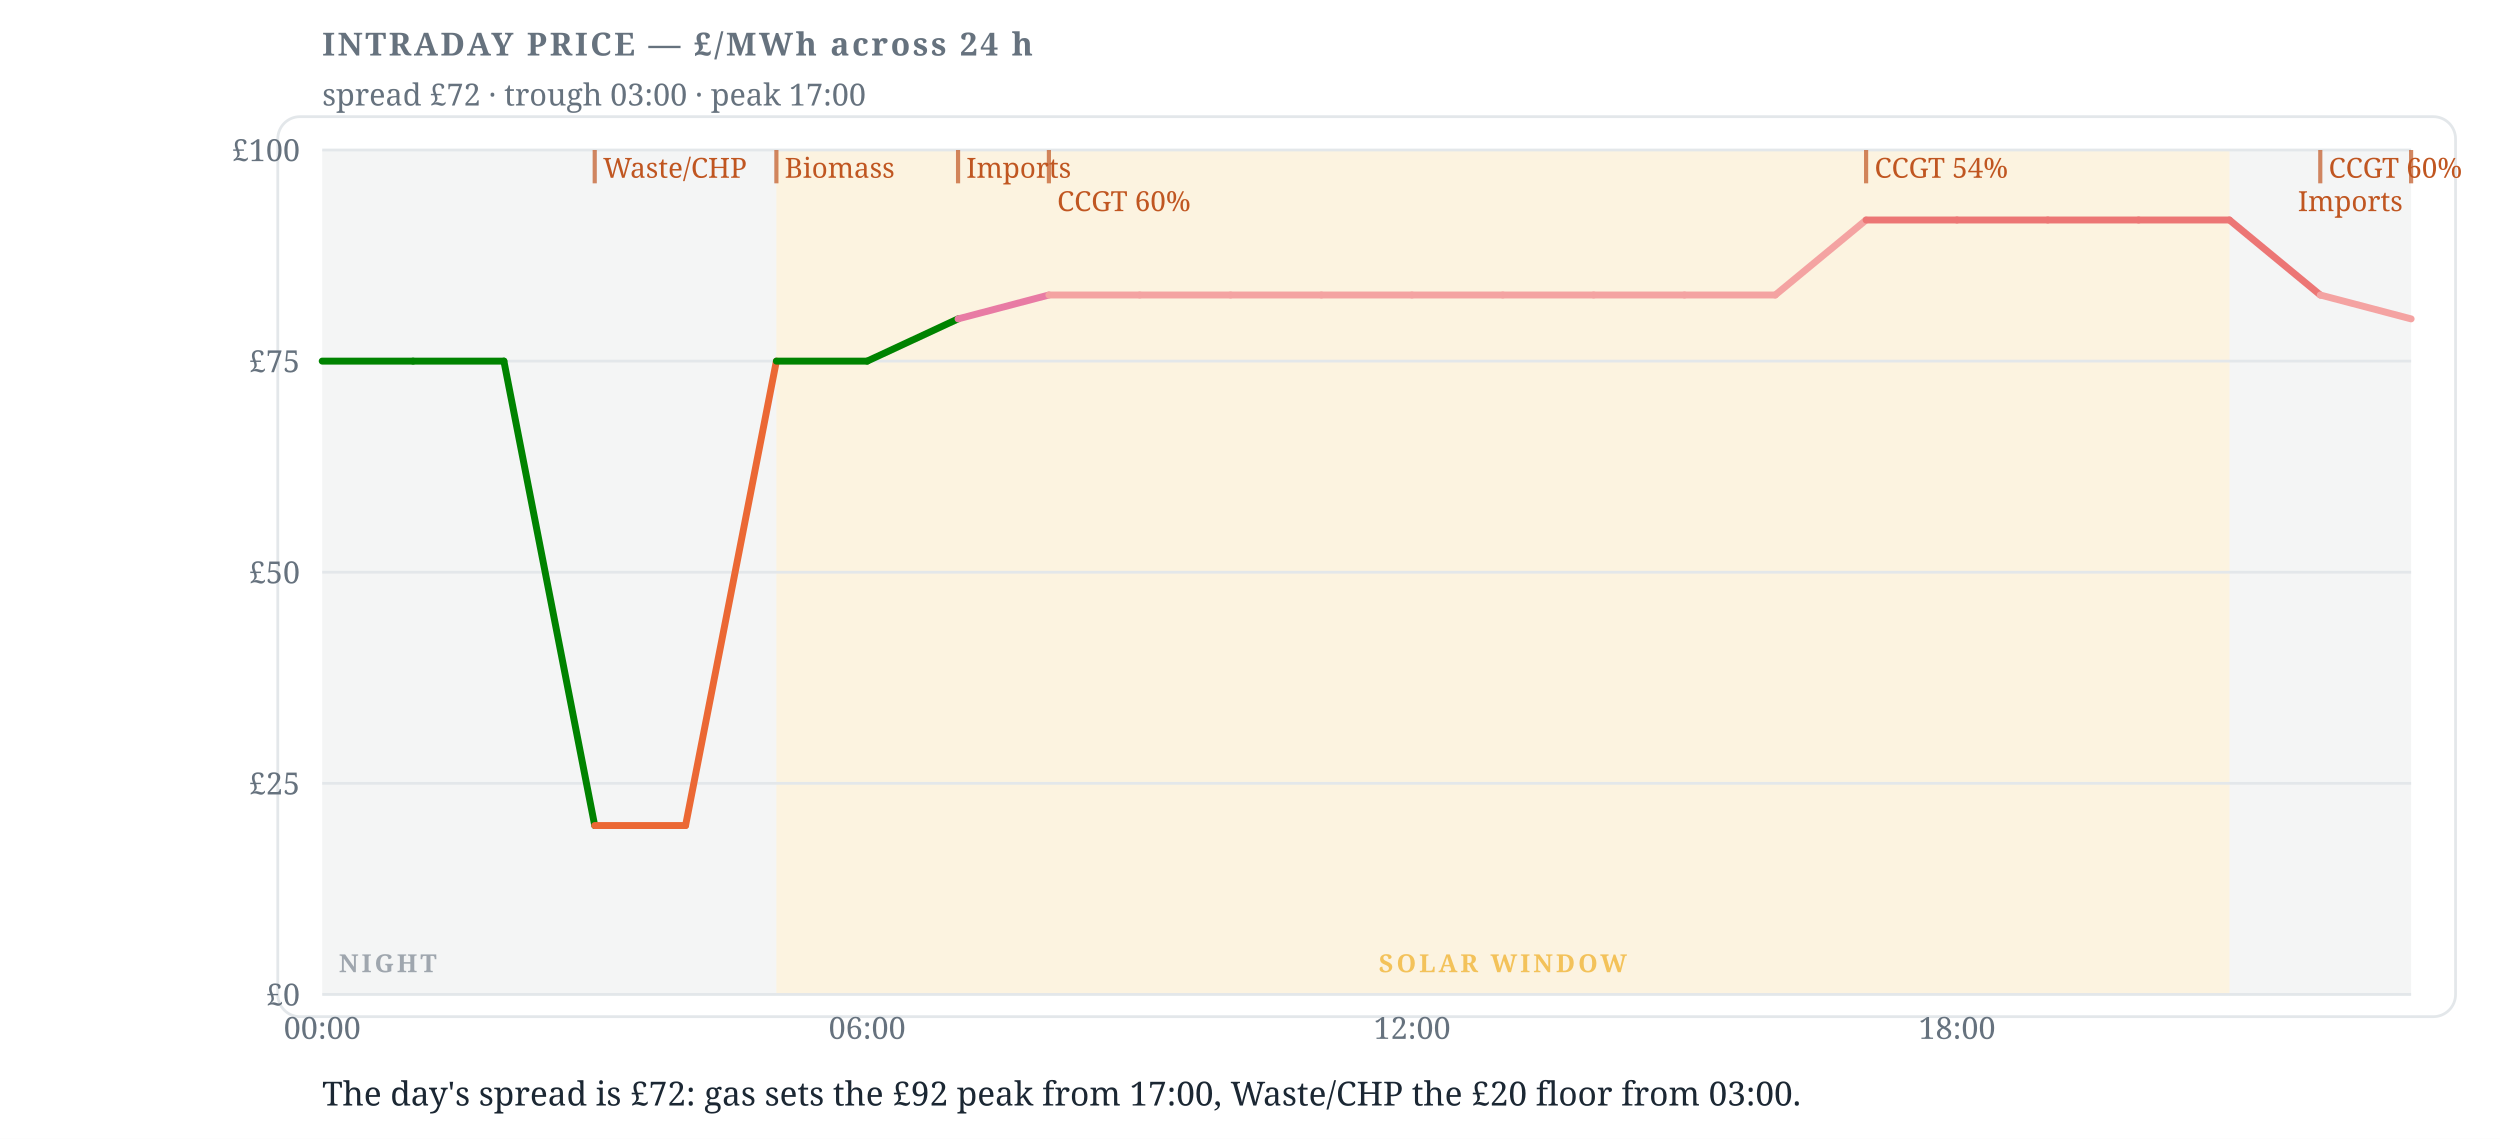
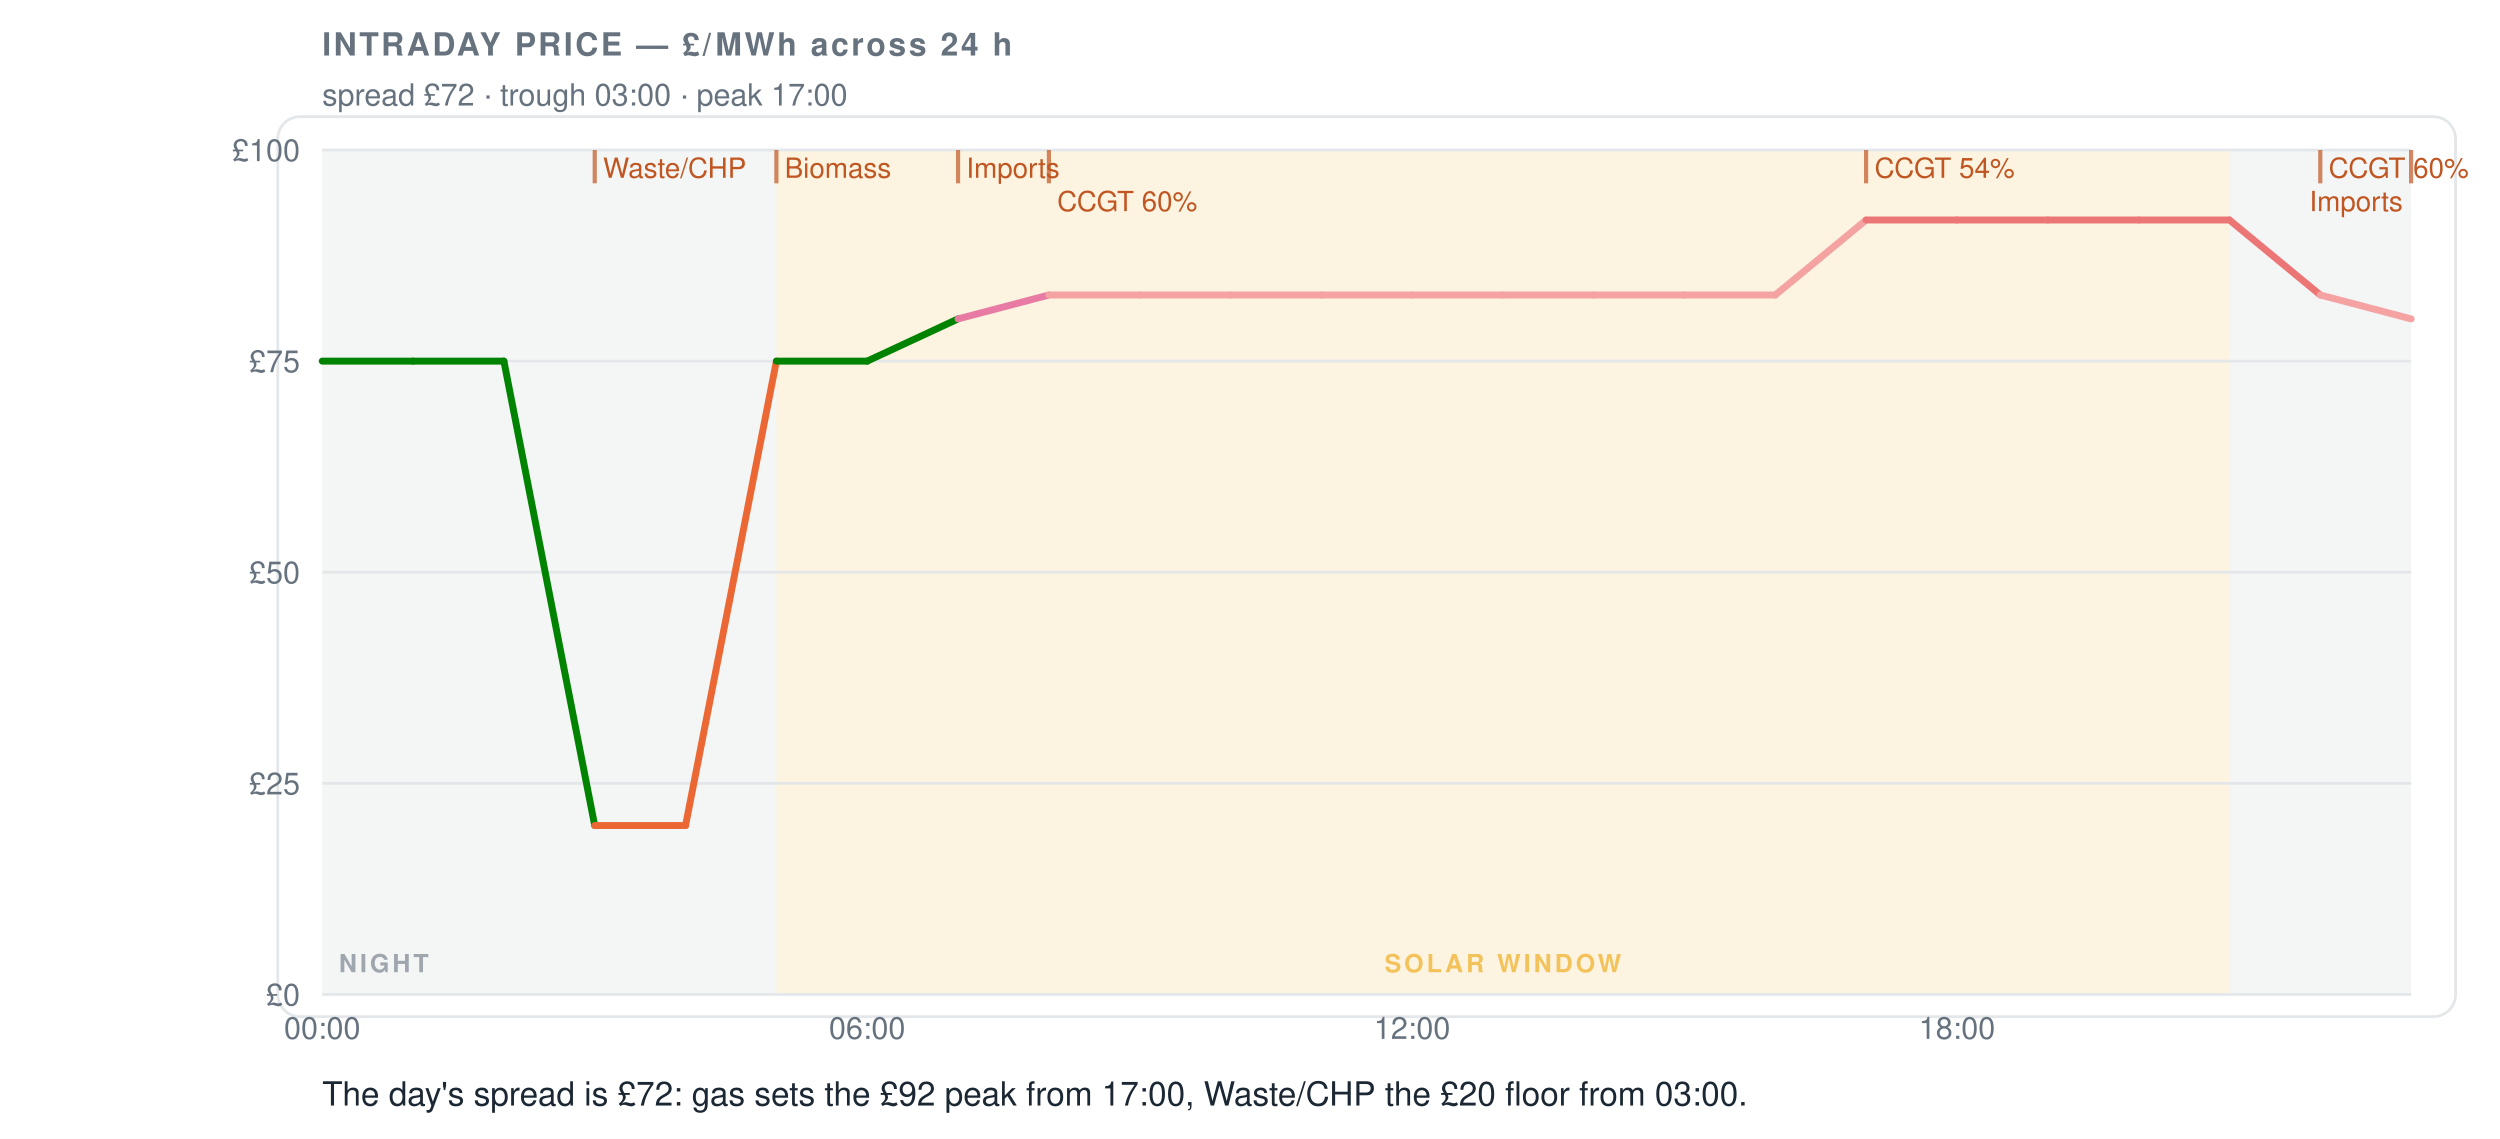
- <svg xmlns="http://www.w3.org/2000/svg" width="900" height="410" viewBox="0 0 900 410" font-family="Charter,Georgia,serif" data-tool="intraday" role="img" aria-label="The day's spread is £72: gas sets the £92 peak from 17:00, Waste/CHP the £20 floor from 03:00.">
+ <svg xmlns="http://www.w3.org/2000/svg" width="900" height="410" viewBox="0 0 900 410" font-family="&quot;Helvetica Neue&quot;,Helvetica,&quot;Segoe UI&quot;,Roboto,sans-serif" data-tool="intraday" role="img" aria-label="The day's spread is £72: gas sets the £92 peak from 17:00, Waste/CHP the £20 floor from 03:00.">
  <rect x="0" y="0" width="900" height="410" fill="#ffffff" />
  <rect x="100" y="42" width="784" height="324" rx="8" fill="#ffffff" stroke="#e3e7ea" />
  <text x="116" y="20" font-size="11.5" font-weight="700" letter-spacing=".08em" fill="#66727e">INTRADAY PRICE — £/MWh across 24 h</text>
  <text x="116" y="38" font-size="11" fill="#66727e">spread £72 · trough 03:00 · peak 17:00</text>
  <rect x="116" y="54" width="163.5" height="304" fill="#66727e12" />
  <rect x="802.6" y="54" width="65.4" height="304" fill="#66727e12" />
  <rect x="279.5" y="54" width="523.1" height="304" fill="#eda1001F" />
  <g opacity="0.6">
    <text x="122" y="350" font-size="9" font-weight="600" letter-spacing=".12em" fill="#66727e">NIGHT</text>
  </g>
  <g opacity="0.6">
    <text x="541.04" y="350" font-size="9" font-weight="600" letter-spacing=".12em" text-anchor="middle" fill="#eda100">SOLAR WINDOW</text>
  </g>
  <line x1="116" y1="358" x2="868" y2="358" stroke="#e3e7ea" stroke-width="1" />
  <text x="108" y="362" font-size="11" text-anchor="end" fill="#66727e">£0</text>
  <line x1="116" y1="282" x2="868" y2="282" stroke="#e3e7ea" stroke-width="1" />
  <text x="108" y="286" font-size="11" text-anchor="end" fill="#66727e">£25</text>
  <line x1="116" y1="206" x2="868" y2="206" stroke="#e3e7ea" stroke-width="1" />
  <text x="108" y="210" font-size="11" text-anchor="end" fill="#66727e">£50</text>
  <line x1="116" y1="130" x2="868" y2="130" stroke="#e3e7ea" stroke-width="1" />
  <text x="108" y="134" font-size="11" text-anchor="end" fill="#66727e">£75</text>
  <line x1="116" y1="54" x2="868" y2="54" stroke="#e3e7ea" stroke-width="1" />
  <text x="108" y="58" font-size="11" text-anchor="end" fill="#66727e">£100</text>
  <text x="116" y="374" font-size="11" text-anchor="middle" fill="#66727e">00:00</text>
  <text x="312.17" y="374" font-size="11" text-anchor="middle" fill="#66727e">06:00</text>
  <text x="508.35" y="374" font-size="11" text-anchor="middle" fill="#66727e">12:00</text>
  <text x="704.52" y="374" font-size="11" text-anchor="middle" fill="#66727e">18:00</text>
  <g data-flat-shape="">
    <line x1="116" y1="130" x2="148.7" y2="130" stroke="#008300" stroke-width="2.5" stroke-linecap="round" />
    <line x1="148.7" y1="130" x2="181.4" y2="130" stroke="#008300" stroke-width="2.5" stroke-linecap="round" />
    <line x1="181.4" y1="130" x2="214.1" y2="297.2" stroke="#008300" stroke-width="2.5" stroke-linecap="round" />
    <line x1="214.1" y1="297.2" x2="246.8" y2="297.2" stroke="#eb6834" stroke-width="2.5" stroke-linecap="round" />
    <line x1="246.8" y1="297.2" x2="279.5" y2="130" stroke="#eb6834" stroke-width="2.5" stroke-linecap="round" />
    <line x1="279.5" y1="130" x2="312.2" y2="130" stroke="#008300" stroke-width="2.5" stroke-linecap="round" />
    <line x1="312.2" y1="130" x2="344.9" y2="114.8" stroke="#008300" stroke-width="2.5" stroke-linecap="round" />
    <line x1="344.9" y1="114.8" x2="377.6" y2="106.2" stroke="#e87ba4" stroke-width="2.5" stroke-linecap="round" />
    <line x1="377.6" y1="106.2" x2="410.3" y2="106.2" stroke="#f4a3a2" stroke-width="2.5" stroke-linecap="round" />
    <line x1="410.3" y1="106.2" x2="443" y2="106.2" stroke="#f4a3a2" stroke-width="2.5" stroke-linecap="round" />
    <line x1="443" y1="106.2" x2="475.7" y2="106.2" stroke="#f4a3a2" stroke-width="2.5" stroke-linecap="round" />
    <line x1="475.7" y1="106.2" x2="508.3" y2="106.2" stroke="#f4a3a2" stroke-width="2.5" stroke-linecap="round" />
    <line x1="508.3" y1="106.2" x2="541" y2="106.2" stroke="#f4a3a2" stroke-width="2.5" stroke-linecap="round" />
    <line x1="541" y1="106.2" x2="573.7" y2="106.2" stroke="#f4a3a2" stroke-width="2.5" stroke-linecap="round" />
    <line x1="573.7" y1="106.2" x2="606.4" y2="106.2" stroke="#f4a3a2" stroke-width="2.5" stroke-linecap="round" />
    <line x1="606.4" y1="106.2" x2="639.1" y2="106.2" stroke="#f4a3a2" stroke-width="2.5" stroke-linecap="round" />
    <line x1="639.1" y1="106.2" x2="671.8" y2="79.2" stroke="#f4a3a2" stroke-width="2.5" stroke-linecap="round" />
    <line x1="671.8" y1="79.2" x2="704.5" y2="79.2" stroke="#ec7675" stroke-width="2.5" stroke-linecap="round" />
    <line x1="704.5" y1="79.2" x2="737.2" y2="79.2" stroke="#ec7675" stroke-width="2.5" stroke-linecap="round" />
    <line x1="737.2" y1="79.2" x2="769.9" y2="79.2" stroke="#ec7675" stroke-width="2.5" stroke-linecap="round" />
    <line x1="769.9" y1="79.2" x2="802.6" y2="79.2" stroke="#ec7675" stroke-width="2.5" stroke-linecap="round" />
    <line x1="802.6" y1="79.2" x2="835.3" y2="106.2" stroke="#ec7675" stroke-width="2.5" stroke-linecap="round" />
    <line x1="835.3" y1="106.2" x2="868" y2="114.8" stroke="#f4a3a2" stroke-width="2.5" stroke-linecap="round" />
  </g>
  <line x1="214.1" y1="54" x2="214.1" y2="66" stroke="#C05621" stroke-width="1.5" opacity="0.7" />
  <text x="217.09" y="64" font-size="10" fill="#C05621">Waste/CHP</text>
  <line x1="279.5" y1="54" x2="279.5" y2="66" stroke="#C05621" stroke-width="1.5" opacity="0.7" />
  <text x="282.48" y="64" font-size="10" fill="#C05621">Biomass</text>
  <line x1="344.9" y1="54" x2="344.9" y2="66" stroke="#C05621" stroke-width="1.5" opacity="0.7" />
  <text x="347.87" y="64" font-size="10" fill="#C05621">Imports</text>
  <line x1="377.6" y1="54" x2="377.6" y2="66" stroke="#C05621" stroke-width="1.5" opacity="0.7" />
  <text x="380.57" y="76" font-size="10" fill="#C05621">CCGT 60%</text>
  <line x1="671.8" y1="54" x2="671.8" y2="66" stroke="#C05621" stroke-width="1.5" opacity="0.7" />
  <text x="674.83" y="64" font-size="10" fill="#C05621">CCGT 54%</text>
  <line x1="835.3" y1="54" x2="835.3" y2="66" stroke="#C05621" stroke-width="1.5" opacity="0.7" />
  <text x="838.3" y="64" font-size="10" fill="#C05621">CCGT 60%</text>
  <line x1="868" y1="54" x2="868" y2="66" stroke="#C05621" stroke-width="1.5" opacity="0.7" />
  <text x="865" y="76" font-size="10" text-anchor="end" fill="#C05621">Imports</text>
  <g data-verdict="">
    <text x="116" y="398" font-size="12" fill="#1b2733">The day's spread is £72: gas sets the £92 peak from 17:00, Waste/CHP the £20 floor from 03:00.</text>
  </g>
</svg>
